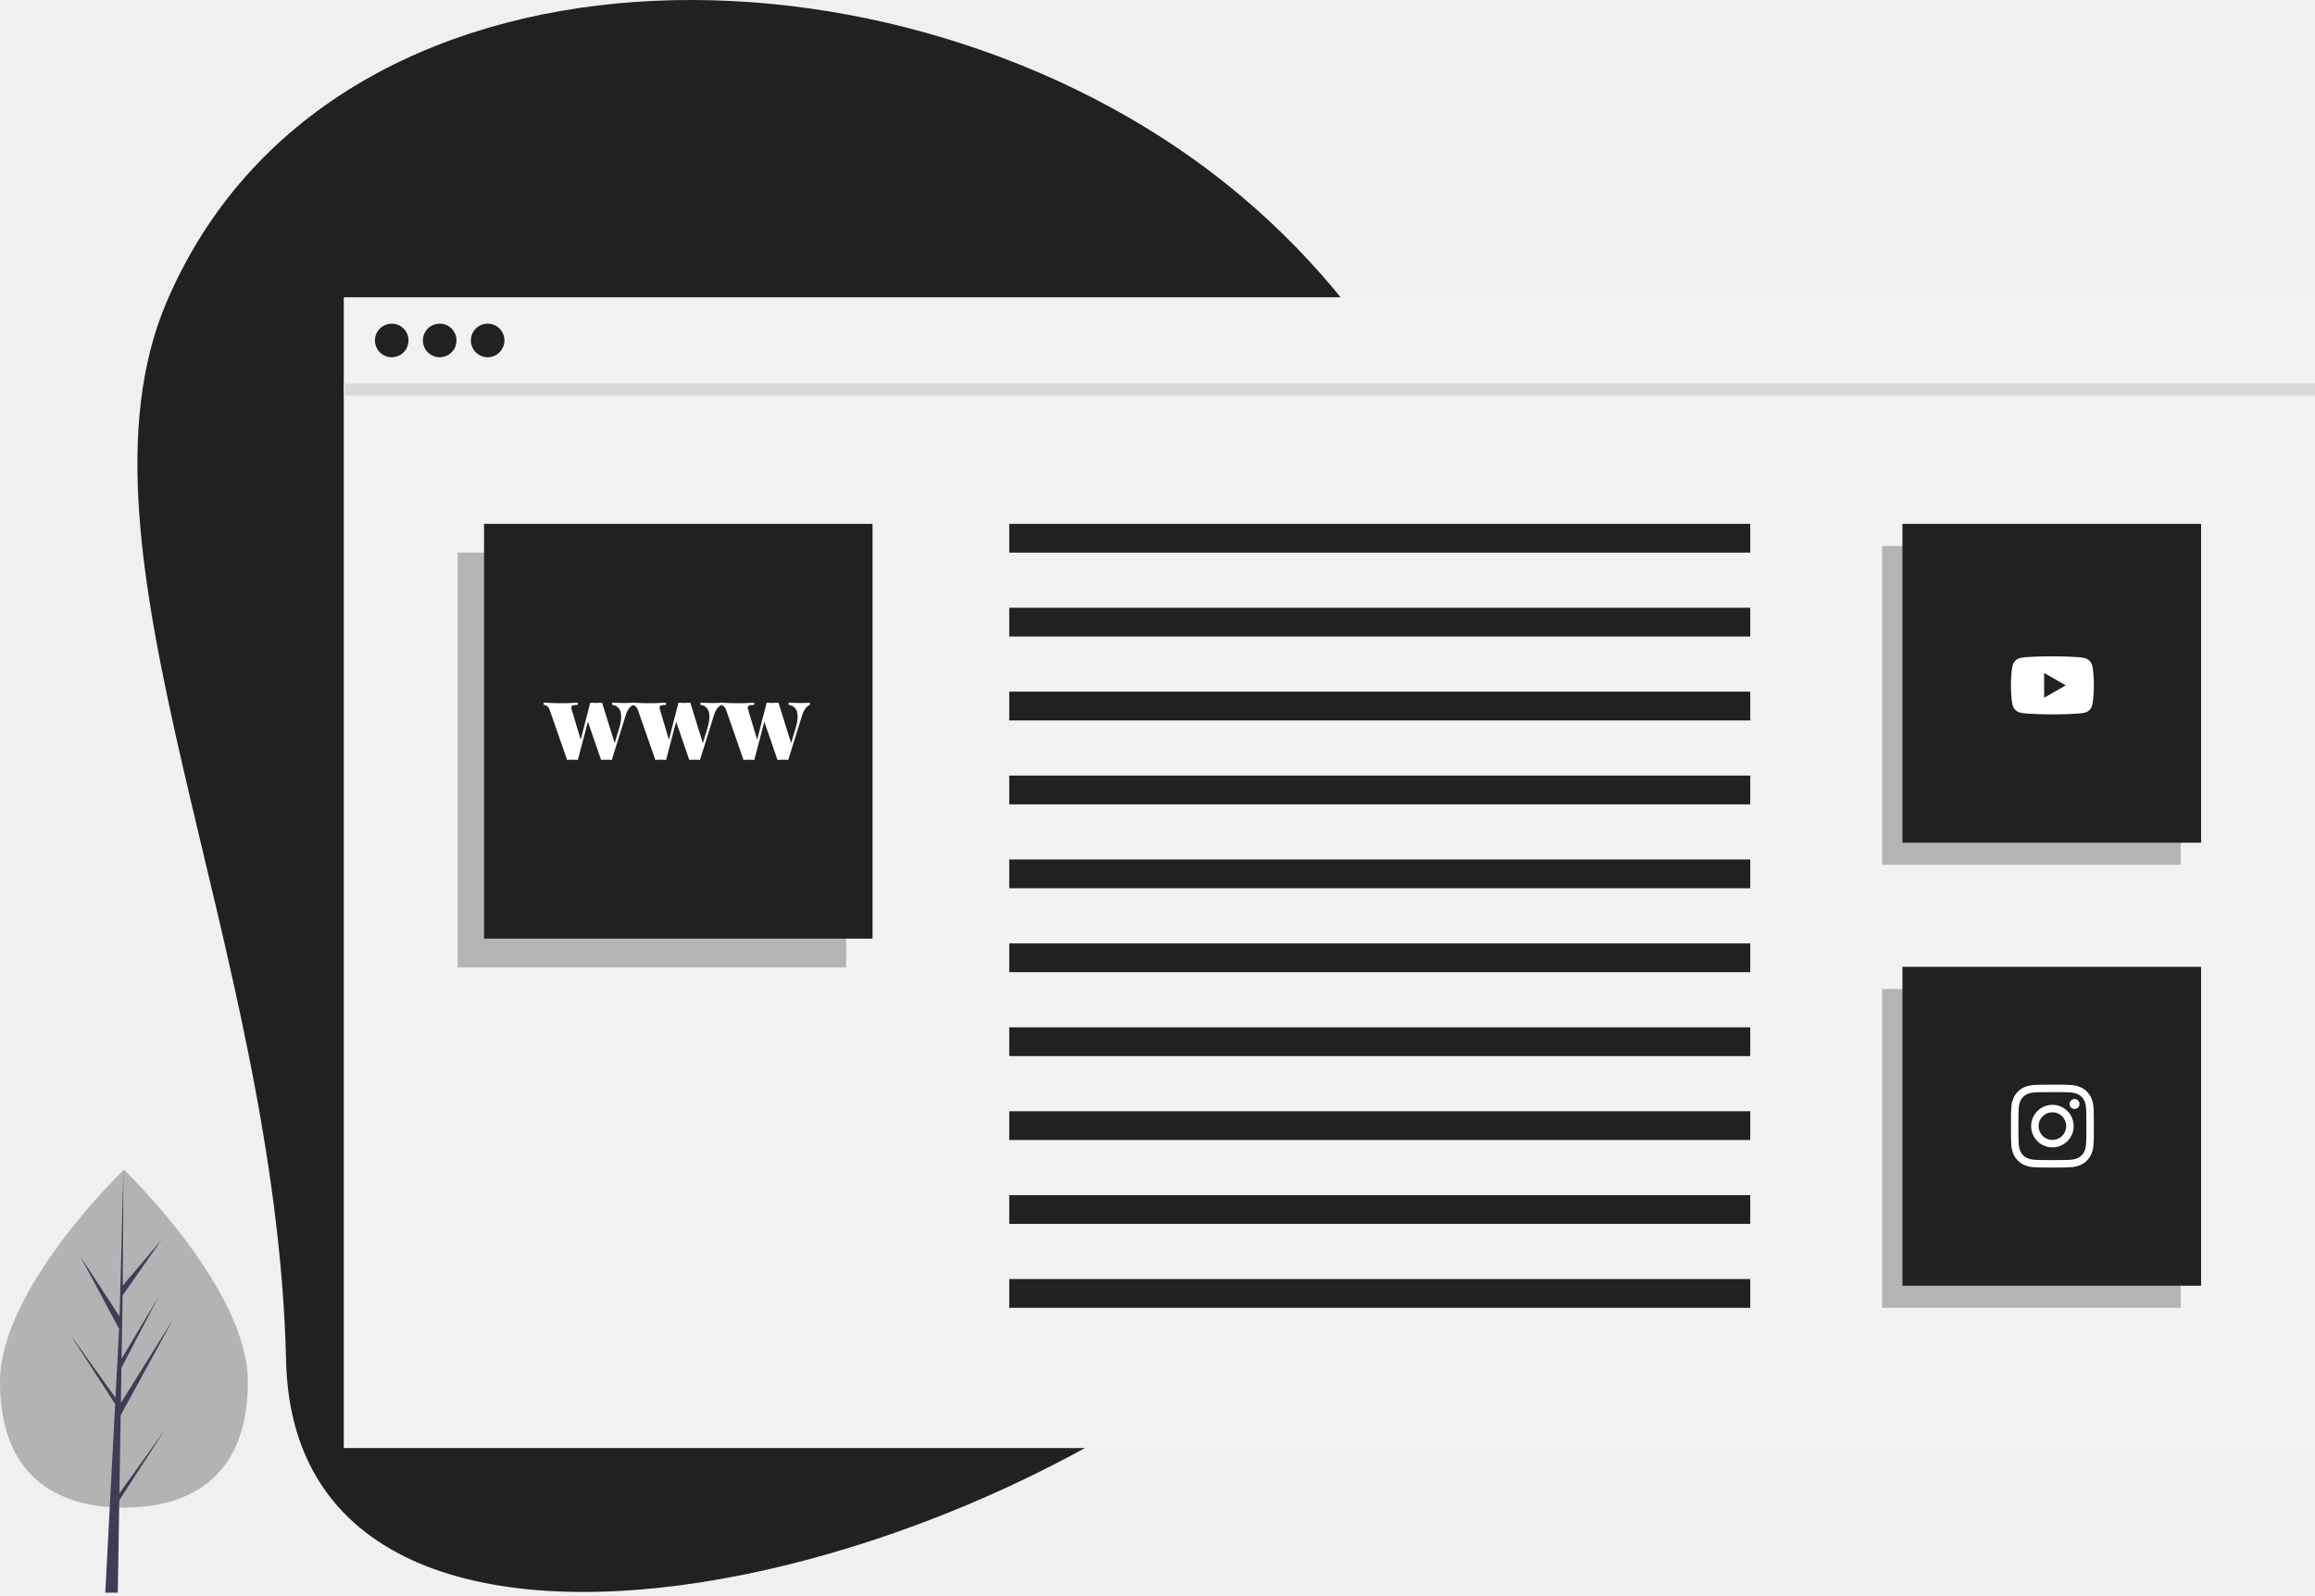
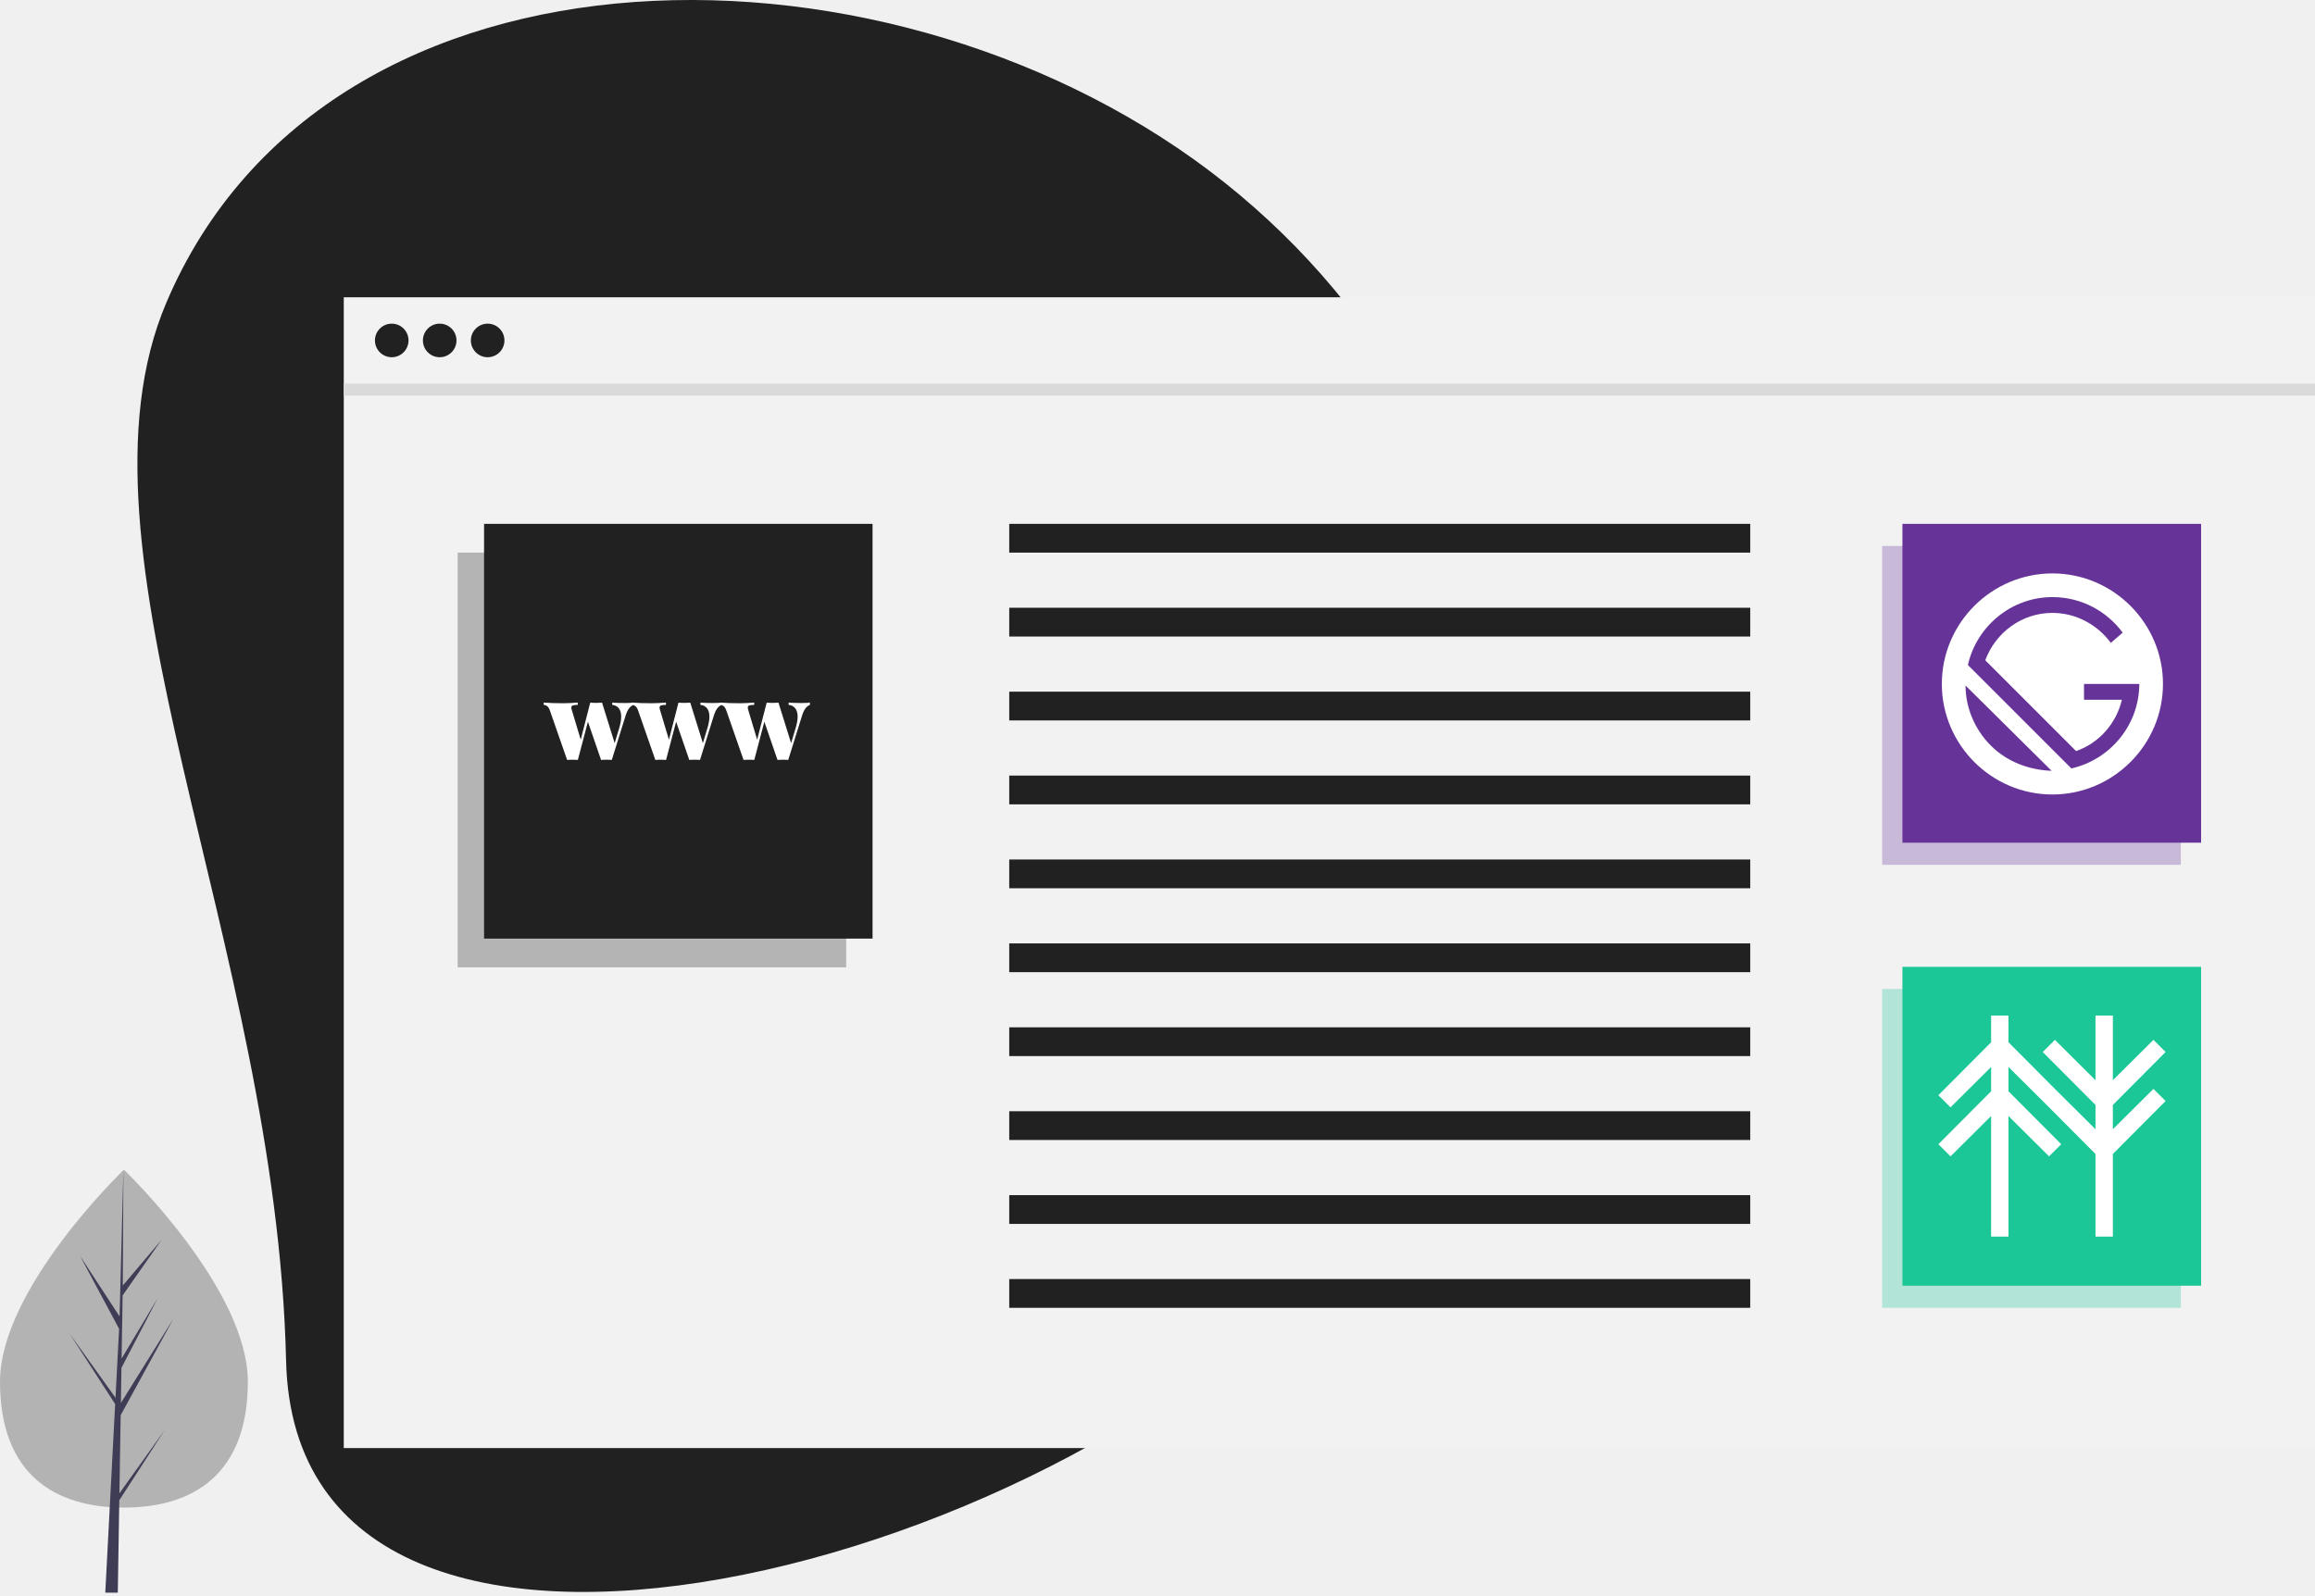
<svg xmlns="http://www.w3.org/2000/svg" width="670" height="462" viewBox="0 0 670 462" fill="none">
  <path d="M354.516 52.931C448.68 127.964 464.19 265.125 389.157 359.289C314.125 453.454 85.603 514.3 82.799 393.93C79.978 272.79 17.642 159.266 48.158 87.573C95.314 -23.212 260.352 -22.101 354.516 52.931Z" fill="#212121" />
  <path d="M71.732 399.993C71.732 427.004 55.674 436.436 35.866 436.436C16.058 436.436 0 427.004 0 399.993C0 372.982 35.866 338.62 35.866 338.62C35.866 338.62 71.732 372.982 71.732 399.993Z" fill="#B3B3B3" />
-   <path d="M34.559 432.304L34.926 409.698L50.214 381.731L34.984 406.151L35.149 395.987L45.685 375.753L35.193 393.297V393.298L35.49 375.016L46.772 358.908L35.537 372.141L35.722 338.62L34.556 382.996L34.652 381.166L23.182 363.608L34.468 384.68L33.399 405.097L33.368 404.555L20.144 386.079L33.327 406.469L33.193 409.023L33.17 409.061L33.181 409.27L30.469 461.071H34.092L34.527 434.315L47.678 413.974L34.559 432.304Z" fill="#3F3D56" />
+   <path d="M34.559 432.304L34.926 409.698L50.214 381.731L34.984 406.151L35.149 395.987L45.685 375.753L35.193 393.297V393.298L35.49 375.016L46.772 358.908L35.537 372.141L35.722 338.62L34.556 382.996L34.652 381.166L23.182 363.608L34.468 384.68L33.399 405.097L33.368 404.555L20.144 386.079L33.328 406.469L33.194 409.023L33.17 409.061L33.181 409.27L30.469 461.071H34.092L34.527 434.315L47.678 413.974L34.559 432.304Z" fill="#3F3D56" />
  <path d="M670 111.049H99.493V419.206H670V111.049Z" fill="#F2F2F2" />
  <path d="M670 86.064H99.493V114.52H670V86.064Z" fill="#F2F2F2" />
-   <path d="M113.374 103.415C116.058 103.415 118.233 101.24 118.233 98.557C118.233 95.873 116.058 93.698 113.374 93.698C110.691 93.698 108.516 95.873 108.516 98.557C108.516 101.24 110.691 103.415 113.374 103.415Z" fill="#212121" />
-   <path d="M127.255 103.415C129.939 103.415 132.114 101.24 132.114 98.557C132.114 95.873 129.939 93.698 127.255 93.698C124.572 93.698 122.397 95.873 122.397 98.557C122.397 101.24 124.572 103.415 127.255 103.415Z" fill="#212121" />
-   <path d="M141.136 103.415C143.82 103.415 145.995 101.24 145.995 98.557C145.995 95.873 143.82 93.698 141.136 93.698C138.453 93.698 136.278 95.873 136.278 98.557C136.278 101.24 138.453 103.415 141.136 103.415Z" fill="#212121" />
+   <path d="M113.374 103.415C116.057 103.415 118.233 101.24 118.233 98.557C118.233 95.873 116.057 93.698 113.374 93.698C110.691 93.698 108.516 95.873 108.516 98.557C108.516 101.24 110.691 103.415 113.374 103.415Z" fill="#212121" />
+   <path d="M127.255 103.415C129.938 103.415 132.114 101.24 132.114 98.557C132.114 95.873 129.938 93.698 127.255 93.698C124.572 93.698 122.397 95.873 122.397 98.557C122.397 101.24 124.572 103.415 127.255 103.415Z" fill="#212121" />
+   <path d="M141.136 103.415C143.819 103.415 145.995 101.24 145.995 98.557C145.995 95.873 143.819 93.698 141.136 93.698C138.453 93.698 136.278 95.873 136.278 98.557C136.278 101.24 138.453 103.415 141.136 103.415Z" fill="#212121" />
  <path opacity="0.1" d="M670 111.049H99.493V114.52H670V111.049Z" fill="black" />
  <path opacity="0.3" d="M244.896 159.98H132.461V280.05H244.896V159.98Z" fill="#212121" />
  <path d="M252.531 151.651H140.095V271.721H252.531V151.651Z" fill="#212121" />
-   <path opacity="0.3" d="M631.164 158.054H544.725V250.362H631.164V158.054Z" fill="#212121" />
-   <path d="M637.033 151.651H550.594V243.959H637.033V151.651Z" fill="#212121" />
-   <path opacity="0.3" d="M631.164 286.296H544.725V378.604H631.164V286.296Z" fill="#212121" />
-   <path d="M637.033 279.893H550.594V372.202H637.033V279.893Z" fill="#212121" />
+   <path opacity="0.3" d="M631.164 158.054H544.725V250.362H631.164V158.054Z" fill="#663399" />
+   <path d="M637.033 151.651H550.594V243.959H637.033V151.651Z" fill="#663399" />
+   <path opacity="0.3" d="M631.164 286.296H544.725V378.604H631.164V286.296Z" fill="#1BC797" />
+   <path d="M637.033 279.893H550.594V372.202H637.033V279.893Z" fill="#1BC797" />
  <path d="M506.552 151.651H292.091V159.98H506.552V151.651Z" fill="#212121" />
  <path d="M506.552 175.943H292.091V184.271H506.552V175.943Z" fill="#212121" />
  <path d="M506.552 200.234H292.091V208.563H506.552V200.234Z" fill="#212121" />
  <path d="M506.552 224.526H292.091V232.855H506.552V224.526Z" fill="#212121" />
  <path d="M506.552 248.818H292.091V257.146H506.552V248.818Z" fill="#212121" />
  <path d="M506.552 273.109H292.091V281.438H506.552V273.109Z" fill="#212121" />
-   <path d="M506.552 297.401H292.091V305.73H506.552V297.401Z" fill="#212121" />
+   <path d="M506.552 297.401H292.091V305.729H506.552V297.401Z" fill="#212121" />
  <path d="M506.552 321.693H292.091V330.021H506.552V321.693Z" fill="#212121" />
  <path d="M506.552 345.984H292.091V354.313H506.552V345.984Z" fill="#212121" />
  <path d="M506.552 370.276H292.091V378.604H506.552V370.276Z" fill="#212121" />
  <path d="M180.871 203.52C182.087 203.52 182.908 203.477 183.335 203.392V204.064C182.887 204.235 182.471 204.555 182.087 205.024C181.724 205.472 181.383 206.187 181.063 207.168L177.063 220C176.722 219.957 176.21 219.936 175.527 219.936C174.823 219.936 174.3 219.957 173.959 220L170.151 208.928L167.239 220C166.898 219.957 166.386 219.936 165.703 219.936C164.999 219.936 164.476 219.957 164.135 220L159.207 205.856C158.951 205.109 158.663 204.629 158.343 204.416C158.023 204.181 157.692 204.064 157.351 204.064V203.392C159.036 203.52 160.935 203.584 163.047 203.584C164.114 203.584 165.5 203.52 167.207 203.392V204.064C166.546 204.064 166.066 204.117 165.767 204.224C165.49 204.331 165.351 204.544 165.351 204.864C165.351 204.928 165.372 205.067 165.415 205.28L168.071 214.144L170.823 203.424H170.855C171.538 203.467 172.05 203.488 172.391 203.488C172.818 203.488 173.436 203.467 174.247 203.424L177.895 215.136L179.271 210.56C179.612 209.387 179.783 208.363 179.783 207.488C179.783 206.421 179.548 205.6 179.079 205.024C178.61 204.448 177.98 204.128 177.191 204.064V203.392C177.98 203.477 179.207 203.52 180.871 203.52ZM206.402 203.52C207.618 203.52 208.44 203.477 208.866 203.392V204.064C208.418 204.235 208.002 204.555 207.618 205.024C207.256 205.472 206.914 206.187 206.594 207.168L202.594 220C202.253 219.957 201.741 219.936 201.058 219.936C200.354 219.936 199.832 219.957 199.49 220L195.682 208.928L192.77 220C192.429 219.957 191.917 219.936 191.234 219.936C190.53 219.936 190.008 219.957 189.666 220L184.738 205.856C184.482 205.109 184.194 204.629 183.874 204.416C183.554 204.181 183.224 204.064 182.882 204.064V203.392C184.568 203.52 186.466 203.584 188.578 203.584C189.645 203.584 191.032 203.52 192.738 203.392V204.064C192.077 204.064 191.597 204.117 191.298 204.224C191.021 204.331 190.882 204.544 190.882 204.864C190.882 204.928 190.904 205.067 190.946 205.28L193.602 214.144L196.354 203.424H196.386C197.069 203.467 197.581 203.488 197.922 203.488C198.349 203.488 198.968 203.467 199.778 203.424L203.426 215.136L204.802 210.56C205.144 209.387 205.314 208.363 205.314 207.488C205.314 206.421 205.08 205.6 204.61 205.024C204.141 204.448 203.512 204.128 202.722 204.064V203.392C203.512 203.477 204.738 203.52 206.402 203.52ZM231.934 203.52C233.15 203.52 233.971 203.477 234.398 203.392V204.064C233.95 204.235 233.534 204.555 233.15 205.024C232.787 205.472 232.446 206.187 232.126 207.168L228.126 220C227.784 219.957 227.272 219.936 226.59 219.936C225.886 219.936 225.363 219.957 225.022 220L221.214 208.928L218.302 220C217.96 219.957 217.448 219.936 216.766 219.936C216.062 219.936 215.539 219.957 215.198 220L210.27 205.856C210.014 205.109 209.726 204.629 209.406 204.416C209.086 204.181 208.755 204.064 208.414 204.064V203.392C210.099 203.52 211.998 203.584 214.11 203.584C215.176 203.584 216.563 203.52 218.27 203.392V204.064C217.608 204.064 217.128 204.117 216.83 204.224C216.552 204.331 216.414 204.544 216.414 204.864C216.414 204.928 216.435 205.067 216.478 205.28L219.134 214.144L221.886 203.424H221.918C222.6 203.467 223.112 203.488 223.454 203.488C223.88 203.488 224.499 203.467 225.31 203.424L228.958 215.136L230.334 210.56C230.675 209.387 230.846 208.363 230.846 207.488C230.846 206.421 230.611 205.6 230.142 205.024C229.672 204.448 229.043 204.128 228.254 204.064V203.392C229.043 203.477 230.27 203.52 231.934 203.52Z" fill="white" />
-   <path d="M594 316.162C597.204 316.162 597.584 316.174 598.849 316.232C600.019 316.286 600.655 316.481 601.077 316.645C601.599 316.838 602.07 317.144 602.457 317.543C602.856 317.93 603.162 318.402 603.355 318.923C603.519 319.346 603.715 319.981 603.768 321.151C603.826 322.416 603.838 322.796 603.838 326C603.838 329.204 603.826 329.584 603.768 330.849C603.715 332.019 603.519 332.655 603.355 333.077C603.155 333.595 602.849 334.065 602.457 334.457C602.065 334.85 601.595 335.155 601.077 335.355C600.655 335.519 600.019 335.715 598.849 335.768C597.584 335.826 597.204 335.838 594 335.838C590.796 335.838 590.416 335.826 589.151 335.768C587.981 335.715 587.346 335.519 586.923 335.355C586.401 335.163 585.93 334.856 585.543 334.457C585.144 334.07 584.838 333.599 584.645 333.077C584.481 332.655 584.285 332.019 584.232 330.849C584.174 329.584 584.162 329.204 584.162 326C584.162 322.796 584.174 322.417 584.232 321.151C584.285 319.981 584.481 319.346 584.645 318.923C584.838 318.402 585.144 317.93 585.543 317.543C585.93 317.144 586.402 316.838 586.923 316.645C587.346 316.481 587.981 316.285 589.151 316.232C590.416 316.174 590.796 316.162 594 316.162L594 316.162ZM594 314C590.741 314 590.332 314.014 589.053 314.072C587.775 314.131 586.903 314.333 586.14 314.63C585.339 314.931 584.614 315.404 584.014 316.014C583.404 316.613 582.931 317.339 582.63 318.14C582.333 318.903 582.131 319.775 582.072 321.052C582.014 322.332 582 322.741 582 326C582 329.259 582.014 329.668 582.072 330.948C582.131 332.225 582.334 333.097 582.63 333.861C582.932 334.661 583.404 335.387 584.014 335.986C584.614 336.596 585.339 337.069 586.14 337.37C586.903 337.667 587.775 337.869 589.053 337.928C590.333 337.986 590.741 338 594 338C597.259 338 597.668 337.986 598.948 337.928C600.225 337.869 601.097 337.667 601.861 337.37C602.658 337.062 603.382 336.59 603.986 335.986C604.59 335.382 605.062 334.658 605.37 333.861C605.667 333.097 605.87 332.225 605.928 330.948C605.986 329.668 606 329.259 606 326C606 322.741 605.986 322.332 605.928 321.052C605.87 319.775 605.667 318.903 605.37 318.14C605.069 317.339 604.596 316.614 603.986 316.014C603.387 315.404 602.661 314.931 601.861 314.63C601.097 314.333 600.225 314.131 598.948 314.072C597.668 314.014 597.259 314 594 314H594Z" fill="white" />
-   <path d="M594 319.838C592.781 319.838 591.59 320.199 590.577 320.876C589.563 321.554 588.773 322.516 588.307 323.642C587.841 324.768 587.719 326.007 587.956 327.202C588.194 328.398 588.781 329.496 589.643 330.357C590.505 331.219 591.603 331.806 592.798 332.044C593.993 332.282 595.232 332.16 596.358 331.693C597.484 331.227 598.447 330.437 599.124 329.424C599.801 328.41 600.162 327.219 600.162 326C600.162 324.366 599.513 322.798 598.357 321.643C597.202 320.487 595.634 319.838 594 319.838ZM594 330C593.209 330 592.436 329.765 591.778 329.326C591.12 328.886 590.607 328.262 590.305 327.531C590.002 326.8 589.923 325.996 590.077 325.22C590.231 324.444 590.612 323.731 591.172 323.172C591.731 322.612 592.444 322.231 593.22 322.077C593.996 321.923 594.8 322.002 595.531 322.305C596.262 322.607 596.886 323.12 597.326 323.778C597.765 324.436 598 325.209 598 326C598 327.061 597.579 328.078 596.828 328.829C596.078 329.579 595.061 330 594 330Z" fill="white" />
-   <path d="M600.406 321.034C601.201 321.034 601.845 320.39 601.845 319.594C601.845 318.799 601.201 318.154 600.406 318.154C599.61 318.154 598.966 318.799 598.966 319.594C598.966 320.39 599.61 321.034 600.406 321.034Z" fill="white" />
-   <path fill-rule="evenodd" clip-rule="evenodd" d="M603.39 190.514C604.418 190.791 605.229 191.601 605.506 192.629C606.02 194.507 606 198.422 606 198.422C606 198.422 606 202.316 605.506 204.194C605.229 205.222 604.418 206.033 603.39 206.31C601.512 206.804 594 206.804 594 206.804C594 206.804 586.507 206.804 584.61 206.29C583.582 206.013 582.771 205.203 582.494 204.175C582 202.316 582 198.402 582 198.402C582 198.402 582 194.507 582.494 192.629C582.771 191.601 583.601 190.771 584.61 190.494C586.488 190 594 190 594 190C594 190 601.512 190 603.39 190.514ZM591.608 194.804L597.855 198.402L591.608 202V194.804Z" fill="white" />
+   <path d="M626.759 304.552L623.241 301.034L611.497 312.716V294H606.472V312.716L594.727 301.034L591.21 304.552L606.472 319.876V326.911L594.727 315.229L581.287 301.725V294H576.262V301.725L561 317.05L564.517 320.567L576.262 308.885V315.92L561 331.244L564.517 334.762L576.262 323.079V358H581.287V323.079L593.031 334.762L596.549 331.244L581.287 315.92V308.885L591.21 318.746L592.215 319.751L593.031 320.567L606.472 334.071V358H611.497V334.071L626.759 318.746L623.241 315.229L611.497 326.911V319.876L626.759 304.552Z" fill="white" />
+   <path d="M594 166C576.4 166 562 180.4 562 198C562 215.6 576.4 230 594 230C611.6 230 626 215.6 626 198C626 180.4 611.6 166 594 166ZM576.171 215.829C571.371 211.029 568.857 204.629 568.857 198.457L593.771 223.143C587.371 222.914 580.971 220.629 576.171 215.829ZM599.486 222.457L569.543 192.514C572.057 181.314 582.114 172.857 594 172.857C602.457 172.857 609.771 176.971 614.343 183.143L610.914 186.114C607.029 180.857 600.857 177.429 594 177.429C585.086 177.429 577.543 183.143 574.571 191.143L600.857 217.429C607.486 215.143 612.514 209.429 614.114 202.571H603.143V198H619.143C619.143 209.886 610.686 219.943 599.486 222.457Z" fill="white" />
</svg>
